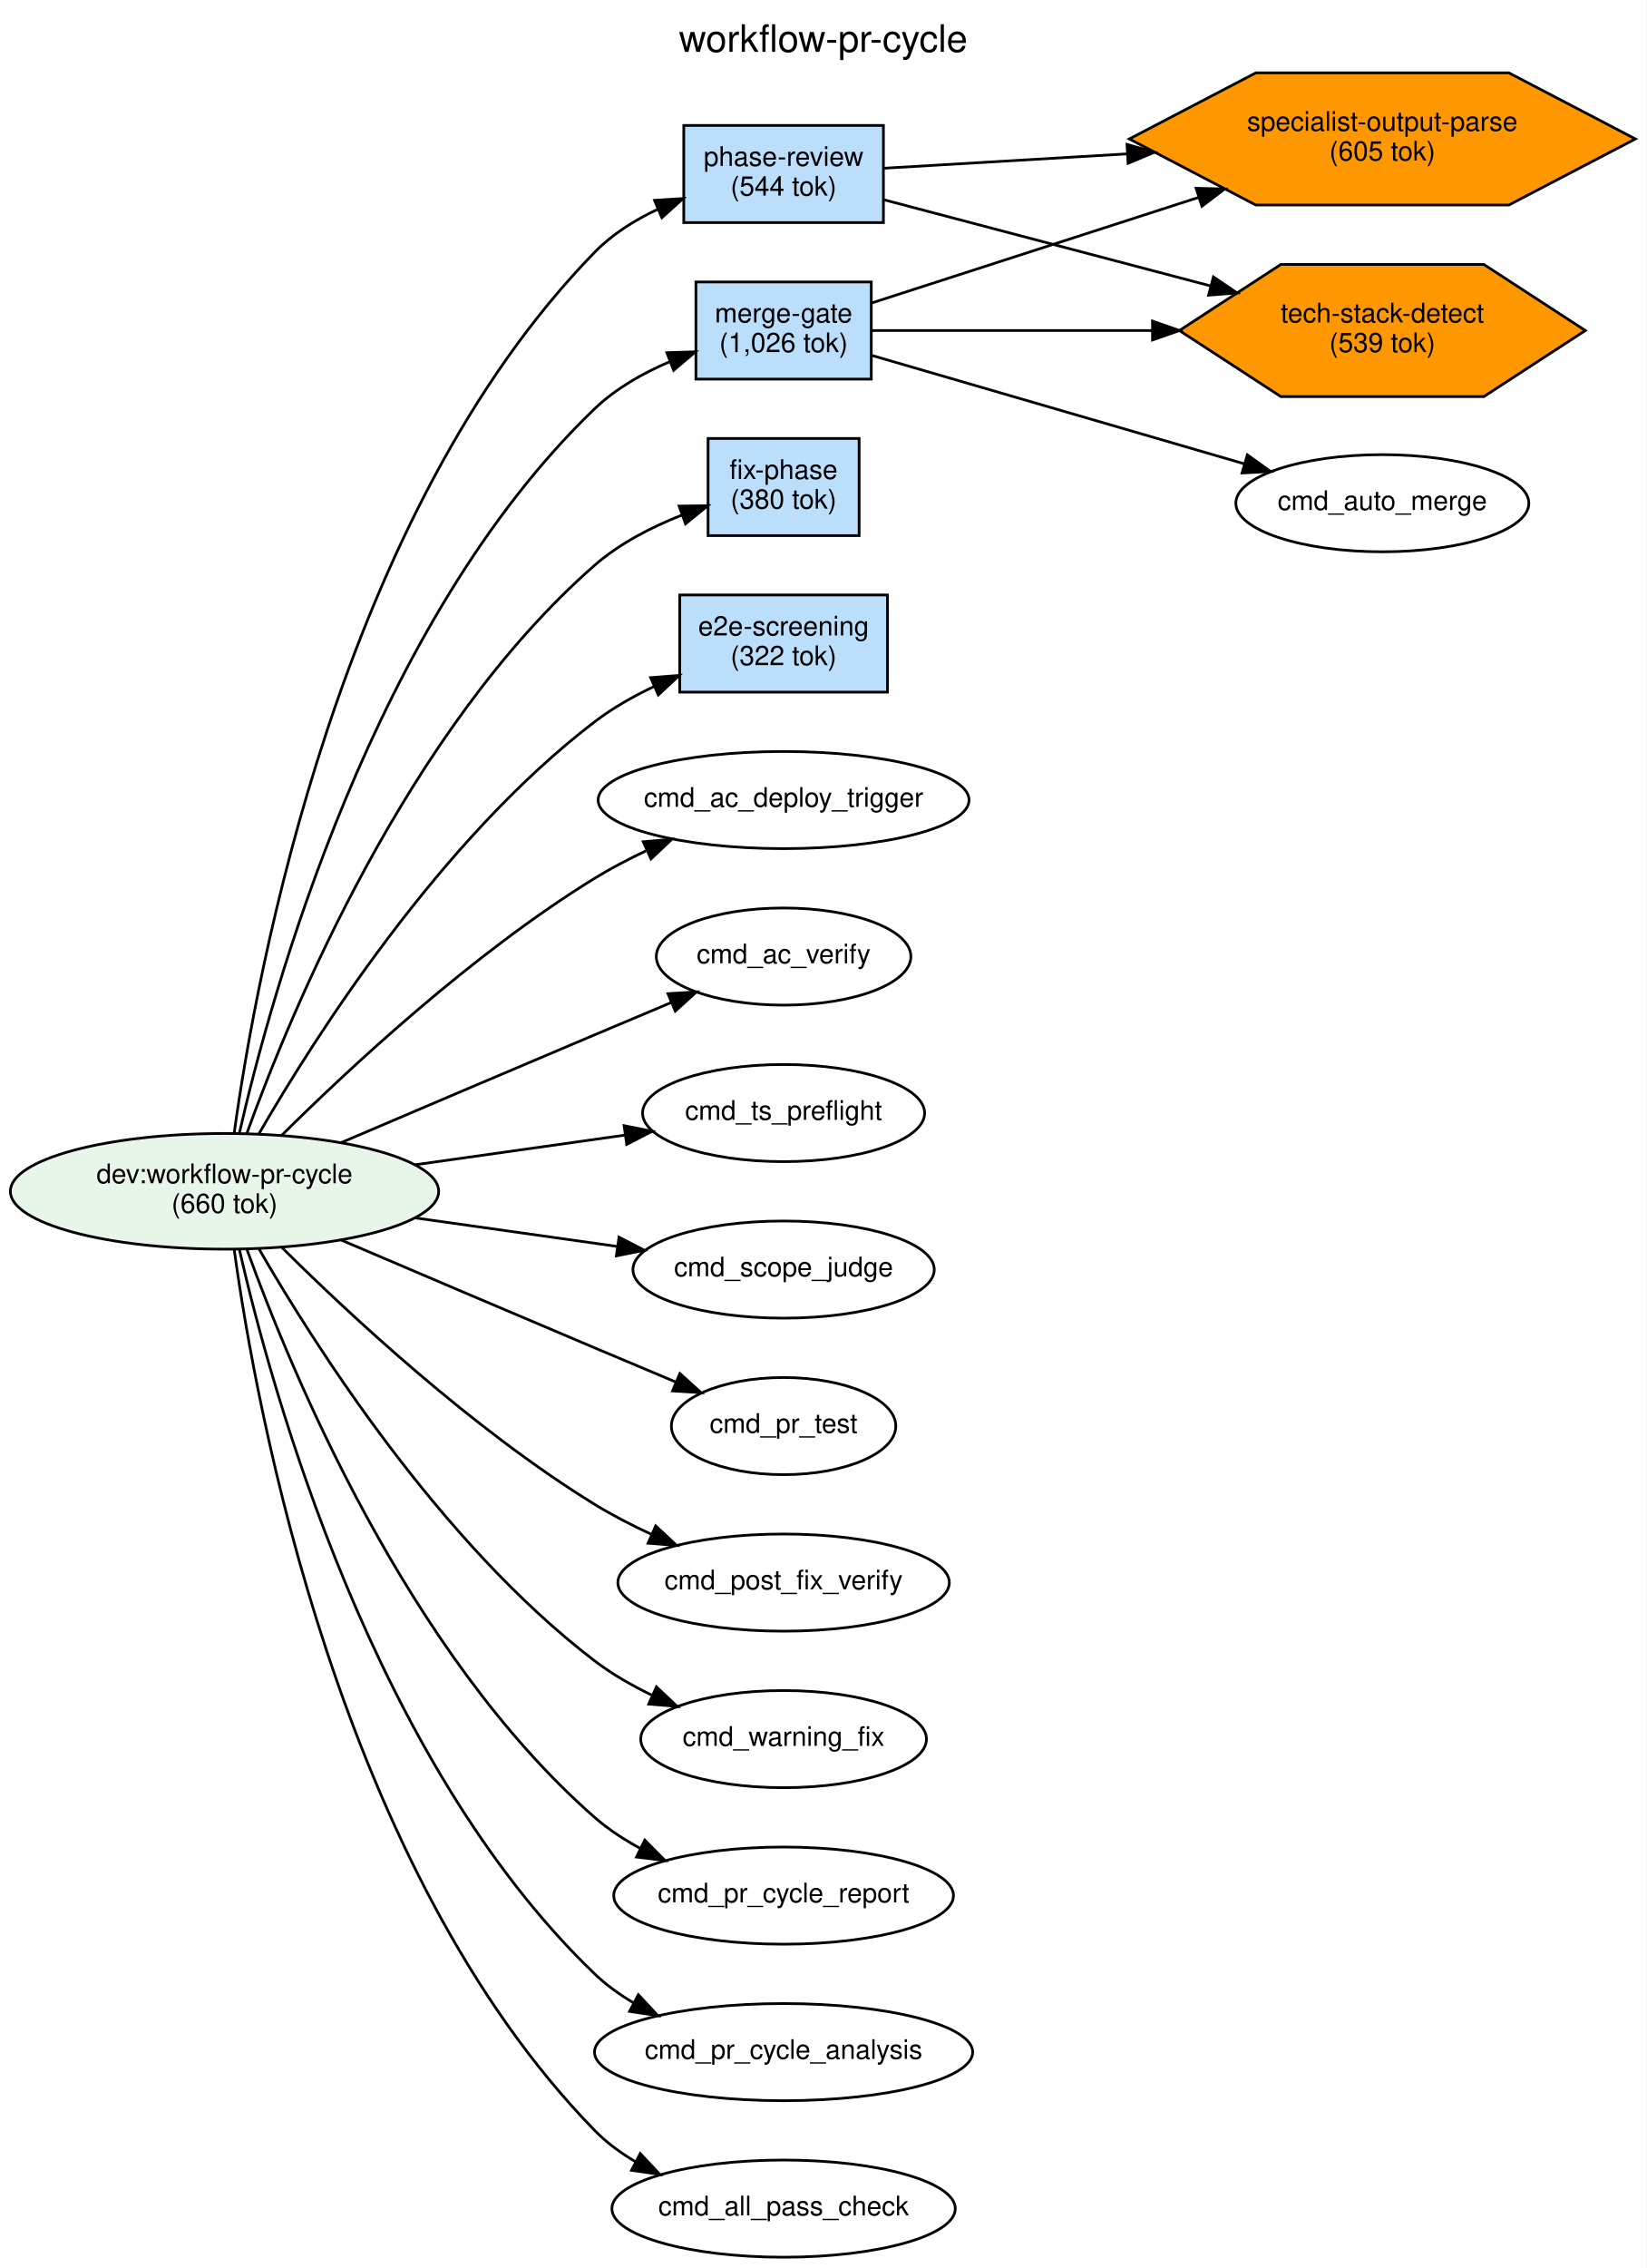
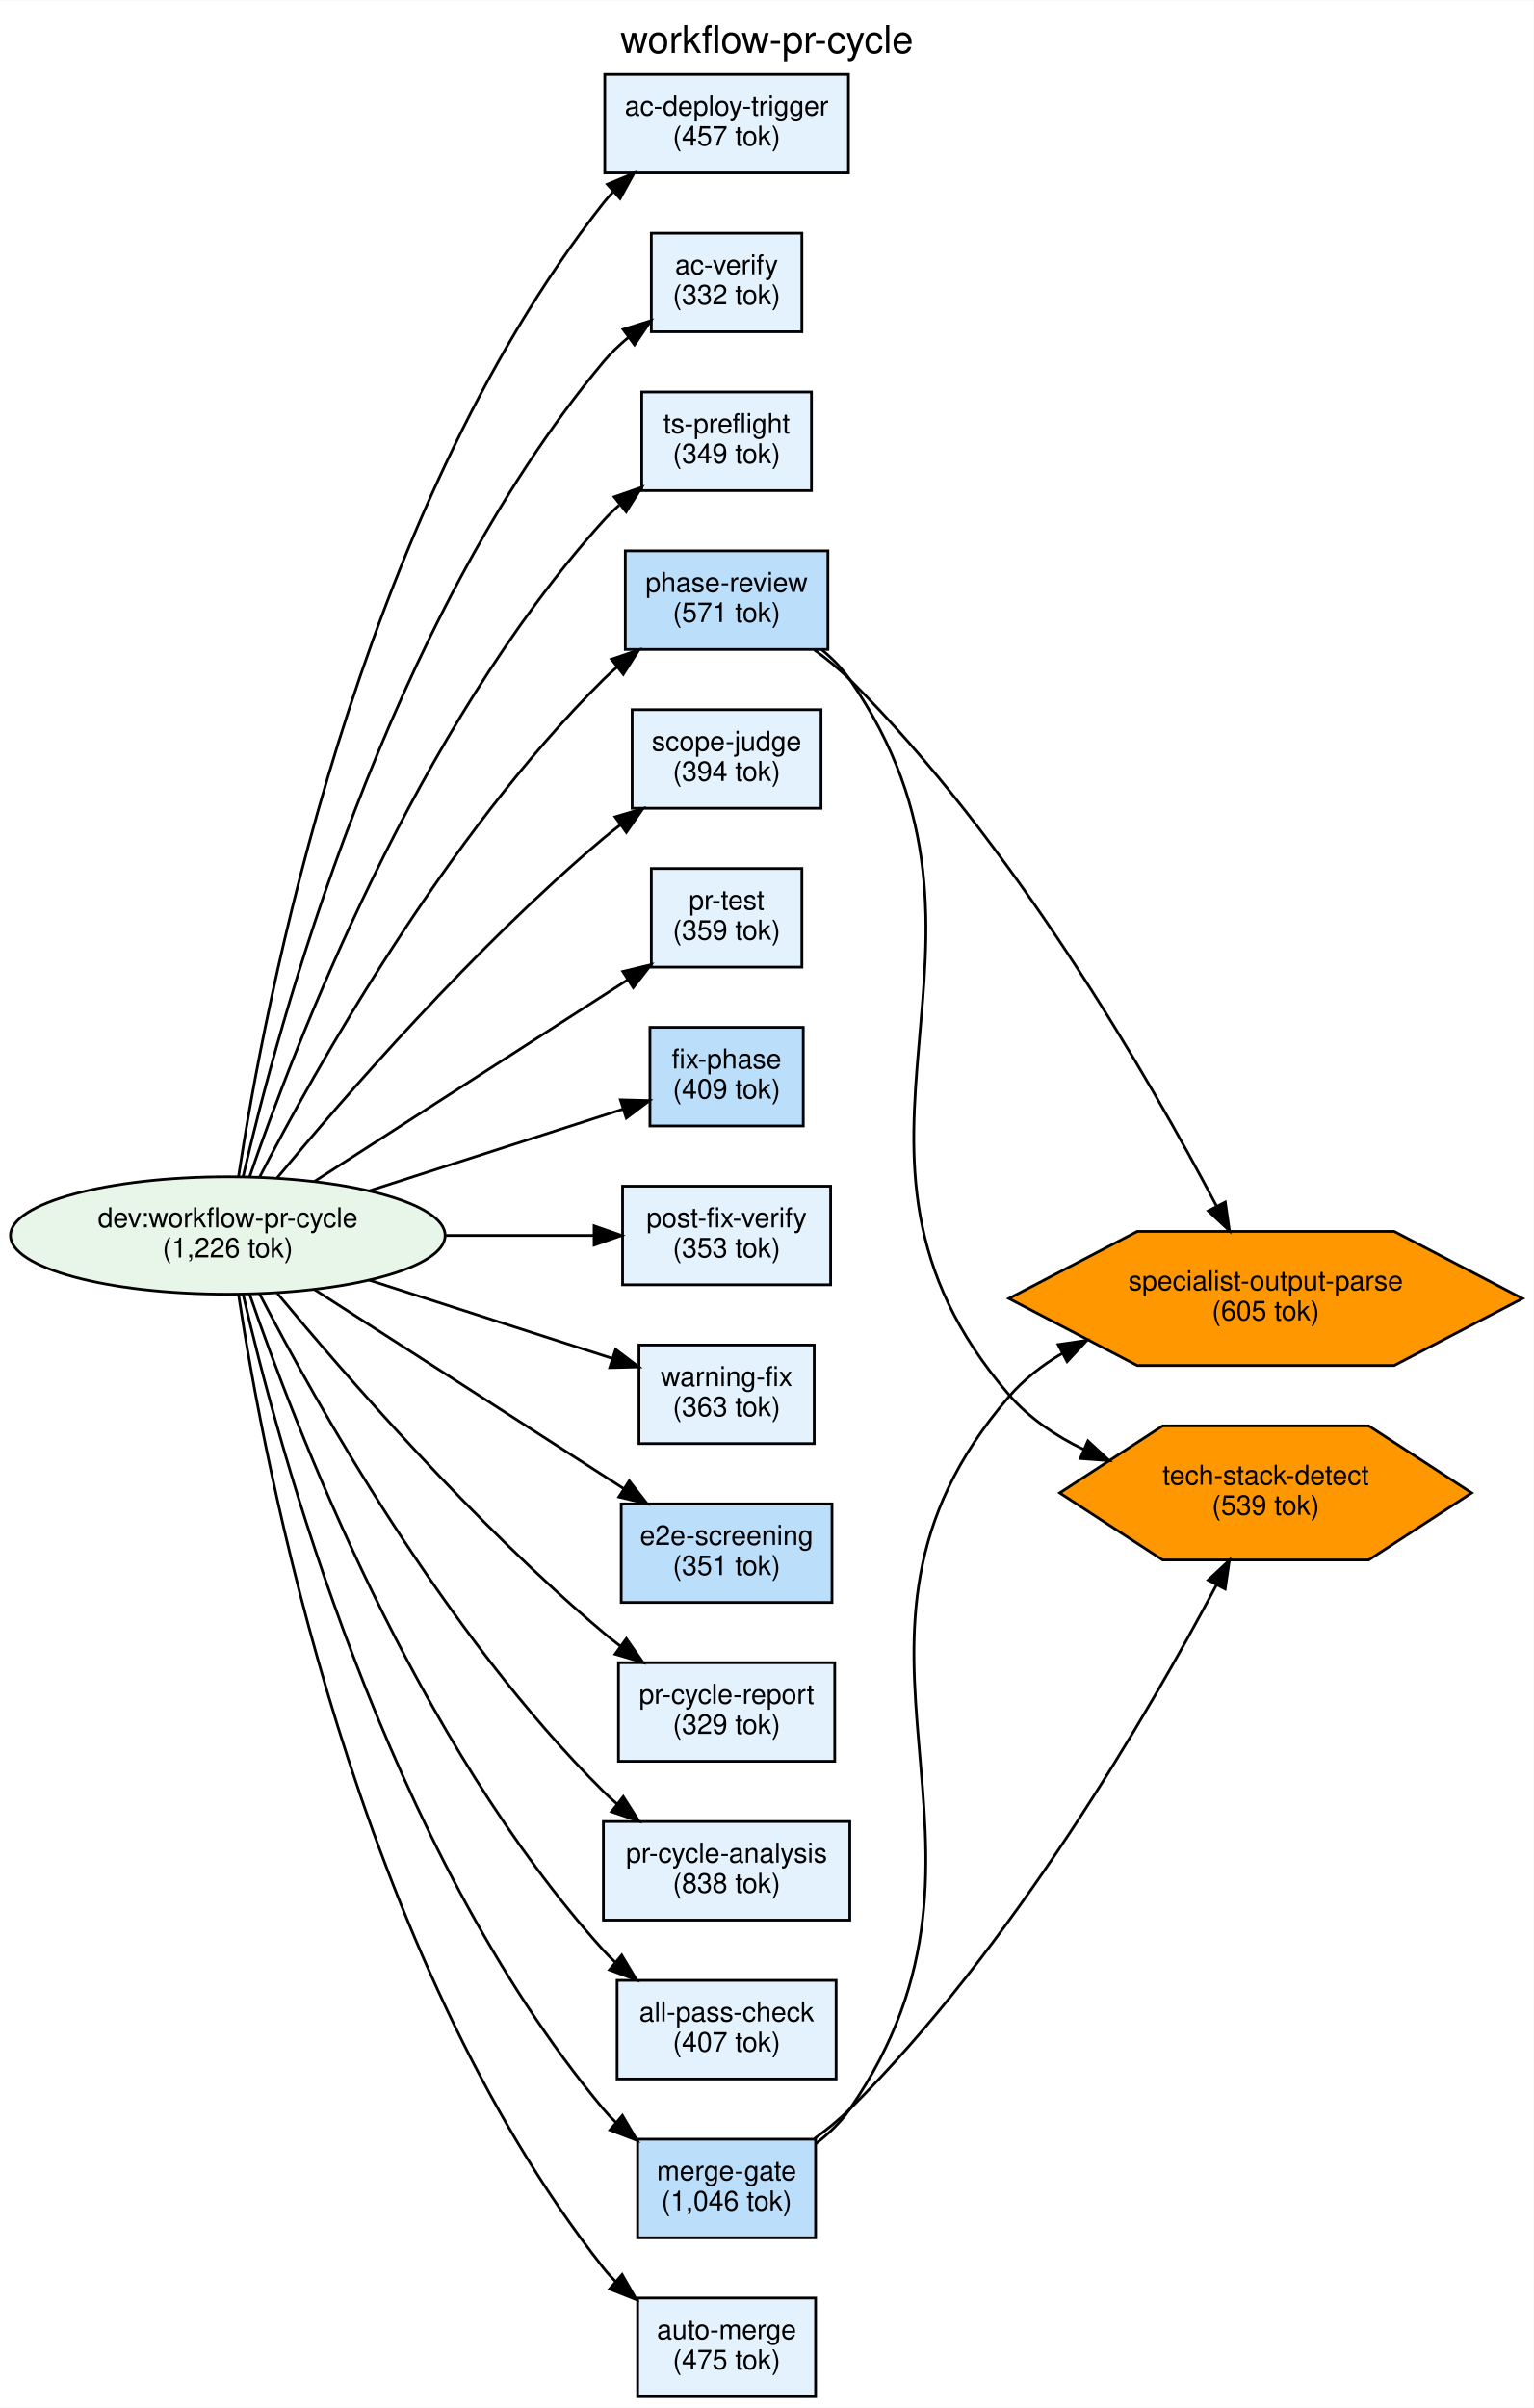
- <svg xmlns="http://www.w3.org/2000/svg" width="610pt" height="840pt" viewBox="0.00 0.00 610.29 840.49">
-   <g id="graph0" class="graph" transform="scale(1 1) rotate(0) translate(4 836.49)">
-     <polygon fill="white" stroke="transparent" points="-4,4 -4,-836.49 606.29,-836.49 606.29,4 -4,4" />
-     <text text-anchor="middle" x="301.14" y="-817.29" font-family="Helvetica,sans-Serif" font-size="14.00">workflow-pr-cycle</text>
+ <svg xmlns="http://www.w3.org/2000/svg" width="560pt" height="879pt" viewBox="0.00 0.00 560.19 879.00">
+   <g id="graph0" class="graph" transform="scale(1 1) rotate(0) translate(4 875)">
+     <polygon fill="white" stroke="transparent" points="-4,4 -4,-875 556.19,-875 556.19,4 -4,4" />
+     <text text-anchor="middle" x="276.09" y="-855.8" font-family="Helvetica,sans-Serif" font-size="14.00">workflow-pr-cycle</text>
    <g id="node1" class="node">
-       <ellipse fill="#e8f5e9" stroke="black" cx="79.2" cy="-395" rx="79.39" ry="21.43" />
-       <text text-anchor="middle" x="79.2" y="-398" font-family="Helvetica,sans-Serif" font-size="10.00">dev:workflow-pr-cycle</text>
-       <text text-anchor="middle" x="79.2" y="-387" font-family="Helvetica,sans-Serif" font-size="10.00">(660 tok)</text>
+       <ellipse fill="#e8f5e9" stroke="black" cx="79.2" cy="-424" rx="79.39" ry="21.43" />
+       <text text-anchor="middle" x="79.2" y="-427" font-family="Helvetica,sans-Serif" font-size="10.00">dev:workflow-pr-cycle</text>
+       <text text-anchor="middle" x="79.2" y="-416" font-family="Helvetica,sans-Serif" font-size="10.00">(1,226 tok)</text>
    </g>
    <g id="node2" class="node">
-       <polygon fill="#bbdefb" stroke="black" points="323.44,-790 249.44,-790 249.44,-754 323.44,-754 323.44,-790" />
-       <text text-anchor="middle" x="286.44" y="-775" font-family="Helvetica,sans-Serif" font-size="10.00">phase-review</text>
-       <text text-anchor="middle" x="286.44" y="-764" font-family="Helvetica,sans-Serif" font-size="10.00">(544 tok)</text>
+       <polygon fill="#e3f2fd" stroke="black" points="292.39,-732 230.39,-732 230.39,-696 292.39,-696 292.39,-732" />
+       <text text-anchor="middle" x="261.39" y="-717" font-family="Helvetica,sans-Serif" font-size="10.00">ts-preflight</text>
+       <text text-anchor="middle" x="261.39" y="-706" font-family="Helvetica,sans-Serif" font-size="10.00">(349 tok)</text>
+     </g>
+     <g id="edge3" class="edge">
+       <path fill="none" stroke="black" d="M87.06,-445.11C103.29,-492.51 147.88,-609.13 216.39,-685 218.16,-686.96 220.09,-688.85 222.13,-690.65" />
+       <polygon fill="black" stroke="black" points="220.34,-693.71 230.35,-697.19 224.7,-688.23 220.34,-693.71" />
+     </g>
+     <g id="node3" class="node">
+       <polygon fill="#e3f2fd" stroke="black" points="295.89,-616 226.89,-616 226.89,-580 295.89,-580 295.89,-616" />
+       <text text-anchor="middle" x="261.39" y="-601" font-family="Helvetica,sans-Serif" font-size="10.00">scope-judge</text>
+       <text text-anchor="middle" x="261.39" y="-590" font-family="Helvetica,sans-Serif" font-size="10.00">(394 tok)</text>
+     </g>
+     <g id="edge5" class="edge">
+       <path fill="none" stroke="black" d="M97.32,-445.15C121.89,-474.77 169.36,-529.41 216.39,-569 218.35,-570.65 220.41,-572.29 222.52,-573.89" />
+       <polygon fill="black" stroke="black" points="220.67,-576.87 230.83,-579.89 224.77,-571.2 220.67,-576.87" />
+     </g>
+     <g id="node4" class="node">
+       <polygon fill="#e3f2fd" stroke="black" points="288.89,-558 233.89,-558 233.89,-522 288.89,-522 288.89,-558" />
+       <text text-anchor="middle" x="261.39" y="-543" font-family="Helvetica,sans-Serif" font-size="10.00">pr-test</text>
+       <text text-anchor="middle" x="261.39" y="-532" font-family="Helvetica,sans-Serif" font-size="10.00">(359 tok)</text>
+     </g>
+     <g id="edge6" class="edge">
+       <path fill="none" stroke="black" d="M110.76,-443.68C142.47,-464.09 191.98,-495.96 225.28,-517.4" />
+       <polygon fill="black" stroke="black" points="223.49,-520.41 233.79,-522.88 227.28,-514.52 223.49,-520.41" />
+     </g>
+     <g id="node5" class="node">
+       <polygon fill="#e3f2fd" stroke="black" points="299.39,-442 223.39,-442 223.39,-406 299.39,-406 299.39,-442" />
+       <text text-anchor="middle" x="261.39" y="-427" font-family="Helvetica,sans-Serif" font-size="10.00">post-fix-verify</text>
+       <text text-anchor="middle" x="261.39" y="-416" font-family="Helvetica,sans-Serif" font-size="10.00">(353 tok)</text>
+     </g>
+     <g id="edge8" class="edge">
+       <path fill="none" stroke="black" d="M158.45,-424C177.01,-424 196.25,-424 212.96,-424" />
+       <polygon fill="black" stroke="black" points="213,-427.5 223,-424 213,-420.5 213,-427.5" />
+     </g>
+     <g id="node6" class="node">
+       <polygon fill="#e3f2fd" stroke="black" points="293.39,-384 229.39,-384 229.39,-348 293.39,-348 293.39,-384" />
+       <text text-anchor="middle" x="261.39" y="-369" font-family="Helvetica,sans-Serif" font-size="10.00">warning-fix</text>
+       <text text-anchor="middle" x="261.39" y="-358" font-family="Helvetica,sans-Serif" font-size="10.00">(363 tok)</text>
+     </g>
+     <g id="edge9" class="edge">
+       <path fill="none" stroke="black" d="M130.87,-407.69C158.93,-398.66 193.35,-387.58 219.65,-379.11" />
+       <polygon fill="black" stroke="black" points="220.85,-382.4 229.3,-376.01 218.71,-375.74 220.85,-382.4" />
+     </g>
+     <g id="node7" class="node">
+       <polygon fill="#e3f2fd" stroke="black" points="300.89,-268 221.89,-268 221.89,-232 300.89,-232 300.89,-268" />
+       <text text-anchor="middle" x="261.39" y="-253" font-family="Helvetica,sans-Serif" font-size="10.00">pr-cycle-report</text>
+       <text text-anchor="middle" x="261.39" y="-242" font-family="Helvetica,sans-Serif" font-size="10.00">(329 tok)</text>
+     </g>
+     <g id="edge11" class="edge">
+       <path fill="none" stroke="black" d="M97.32,-402.85C121.89,-373.23 169.36,-318.59 216.39,-279 218.35,-277.35 220.41,-275.71 222.52,-274.11" />
+       <polygon fill="black" stroke="black" points="224.77,-276.8 230.83,-268.11 220.67,-271.13 224.77,-276.8" />
+     </g>
+     <g id="node8" class="node">
+       <polygon fill="#e3f2fd" stroke="black" points="301.39,-152 221.39,-152 221.39,-116 301.39,-116 301.39,-152" />
+       <text text-anchor="middle" x="261.39" y="-137" font-family="Helvetica,sans-Serif" font-size="10.00">all-pass-check</text>
+       <text text-anchor="middle" x="261.39" y="-126" font-family="Helvetica,sans-Serif" font-size="10.00">(407 tok)</text>
+     </g>
+     <g id="edge13" class="edge">
+       <path fill="none" stroke="black" d="M87.06,-402.89C103.29,-355.49 147.88,-238.87 216.39,-163 217.73,-161.52 219.15,-160.09 220.64,-158.7" />
+       <polygon fill="black" stroke="black" points="223.07,-161.23 228.53,-152.14 218.6,-155.84 223.07,-161.23" />
+     </g>
+     <g id="node9" class="node">
+       <polygon fill="#e3f2fd" stroke="black" points="288.89,-790 233.89,-790 233.89,-754 288.89,-754 288.89,-790" />
+       <text text-anchor="middle" x="261.39" y="-775" font-family="Helvetica,sans-Serif" font-size="10.00">ac-verify</text>
+       <text text-anchor="middle" x="261.39" y="-764" font-family="Helvetica,sans-Serif" font-size="10.00">(332 tok)</text>
+     </g>
+     <g id="edge2" class="edge">
+       <path fill="none" stroke="black" d="M84.74,-445.25C97.33,-499.97 137.07,-648.02 216.39,-743 219.1,-746.24 222.26,-749.25 225.62,-752.02" />
+       <polygon fill="black" stroke="black" points="223.59,-754.87 233.71,-758 227.75,-749.24 223.59,-754.87" />
+     </g>
+     <g id="node10" class="node">
+       <polygon fill="#bbdefb" stroke="black" points="298.39,-674 224.39,-674 224.39,-638 298.39,-638 298.39,-674" />
+       <text text-anchor="middle" x="261.39" y="-659" font-family="Helvetica,sans-Serif" font-size="10.00">phase-review</text>
+       <text text-anchor="middle" x="261.39" y="-648" font-family="Helvetica,sans-Serif" font-size="10.00">(571 tok)</text>
    </g>
    <g id="edge4" class="edge">
-       <path fill="none" stroke="black" d="M82.77,-416.5C90.99,-476.23 121.92,-646.18 216.39,-743 222.93,-749.7 231.24,-754.92 239.83,-758.97" />
-       <polygon fill="black" stroke="black" points="238.6,-762.25 249.17,-762.92 241.32,-755.8 238.6,-762.25" />
+       <path fill="none" stroke="black" d="M90.79,-445.27C111.1,-484.57 158.69,-569.77 216.39,-627 217.98,-628.57 219.66,-630.1 221.4,-631.6" />
+       <polygon fill="black" stroke="black" points="219.33,-634.42 229.36,-637.83 223.65,-628.91 219.33,-634.42" />
    </g>
-     <g id="node3" class="node">
-       <polygon fill="#bbdefb" stroke="black" points="314.44,-674 258.44,-674 258.44,-638 314.44,-638 314.44,-674" />
-       <text text-anchor="middle" x="286.44" y="-659" font-family="Helvetica,sans-Serif" font-size="10.00">fix-phase</text>
-       <text text-anchor="middle" x="286.44" y="-648" font-family="Helvetica,sans-Serif" font-size="10.00">(380 tok)</text>
+     <g id="node11" class="node">
+       <polygon fill="#bbdefb" stroke="black" points="289.39,-500 233.39,-500 233.39,-464 289.39,-464 289.39,-500" />
+       <text text-anchor="middle" x="261.39" y="-485" font-family="Helvetica,sans-Serif" font-size="10.00">fix-phase</text>
+       <text text-anchor="middle" x="261.39" y="-474" font-family="Helvetica,sans-Serif" font-size="10.00">(409 tok)</text>
    </g>
    <g id="edge7" class="edge">
-       <path fill="none" stroke="black" d="M87.41,-416.29C103.6,-461.16 146.97,-566.26 216.39,-627 225.63,-635.08 237.43,-641.14 248.66,-645.58" />
-       <polygon fill="black" stroke="black" points="247.71,-648.95 258.3,-649.07 250.09,-642.37 247.71,-648.95" />
+       <path fill="none" stroke="black" d="M130.87,-440.31C160.32,-449.79 196.76,-461.52 223.48,-470.12" />
+       <polygon fill="black" stroke="black" points="222.62,-473.52 233.21,-473.25 224.76,-466.86 222.62,-473.52" />
    </g>
-     <g id="node4" class="node">
-       <polygon fill="#bbdefb" stroke="black" points="324.94,-616 247.94,-616 247.94,-580 324.94,-580 324.94,-616" />
-       <text text-anchor="middle" x="286.44" y="-601" font-family="Helvetica,sans-Serif" font-size="10.00">e2e-screening</text>
-       <text text-anchor="middle" x="286.44" y="-590" font-family="Helvetica,sans-Serif" font-size="10.00">(322 tok)</text>
+     <g id="node12" class="node">
+       <polygon fill="#bbdefb" stroke="black" points="299.89,-326 222.89,-326 222.89,-290 299.89,-290 299.89,-326" />
+       <text text-anchor="middle" x="261.39" y="-311" font-family="Helvetica,sans-Serif" font-size="10.00">e2e-screening</text>
+       <text text-anchor="middle" x="261.39" y="-300" font-family="Helvetica,sans-Serif" font-size="10.00">(351 tok)</text>
    </g>
    <g id="edge10" class="edge">
-       <path fill="none" stroke="black" d="M91.79,-416.04C112.49,-451.91 159.07,-525.23 216.39,-569 223,-574.05 230.62,-578.39 238.34,-582.05" />
-       <polygon fill="black" stroke="black" points="237.16,-585.36 247.73,-586.19 239.99,-578.95 237.16,-585.36" />
+       <path fill="none" stroke="black" d="M110.76,-404.32C142.01,-384.21 190.55,-352.96 223.82,-331.55" />
+       <polygon fill="black" stroke="black" points="225.83,-334.41 232.35,-326.05 222.04,-328.52 225.83,-334.41" />
    </g>
-     <g id="node5" class="node">
-       <polygon fill="#bbdefb" stroke="black" points="318.94,-732 253.94,-732 253.94,-696 318.94,-696 318.94,-732" />
-       <text text-anchor="middle" x="286.44" y="-717" font-family="Helvetica,sans-Serif" font-size="10.00">merge-gate</text>
-       <text text-anchor="middle" x="286.44" y="-706" font-family="Helvetica,sans-Serif" font-size="10.00">(1,026 tok)</text>
+     <g id="node13" class="node">
+       <polygon fill="#bbdefb" stroke="black" points="293.89,-94 228.89,-94 228.89,-58 293.89,-58 293.89,-94" />
+       <text text-anchor="middle" x="261.39" y="-79" font-family="Helvetica,sans-Serif" font-size="10.00">merge-gate</text>
+       <text text-anchor="middle" x="261.39" y="-68" font-family="Helvetica,sans-Serif" font-size="10.00">(1,046 tok)</text>
    </g>
    <g id="edge14" class="edge">
-       <path fill="none" stroke="black" d="M84.64,-416.31C96.64,-468.93 134.51,-606.44 216.39,-685 224.21,-692.5 234.26,-698.2 244.26,-702.46" />
-       <polygon fill="black" stroke="black" points="243.16,-705.79 253.75,-706.12 245.68,-699.26 243.16,-705.79" />
+       <path fill="none" stroke="black" d="M84.74,-402.75C97.33,-348.03 137.07,-199.98 216.39,-105 217.82,-103.29 219.38,-101.64 221.02,-100.06" />
+       <polygon fill="black" stroke="black" points="223.33,-102.69 228.7,-93.56 218.8,-97.35 223.33,-102.69" />
    </g>
-     <g id="node8" class="node">
-       <ellipse fill="none" stroke="black" cx="286.44" cy="-540" rx="68.75" ry="18" />
-       <text text-anchor="middle" x="286.44" y="-537.5" font-family="Helvetica,sans-Serif" font-size="10.00">cmd_ac_deploy_trigger</text>
+     <g id="node14" class="node">
+       <polygon fill="#e3f2fd" stroke="black" points="305.89,-848 216.89,-848 216.89,-812 305.89,-812 305.89,-848" />
+       <text text-anchor="middle" x="261.39" y="-833" font-family="Helvetica,sans-Serif" font-size="10.00">ac-deploy-trigger</text>
+       <text text-anchor="middle" x="261.39" y="-822" font-family="Helvetica,sans-Serif" font-size="10.00">(457 tok)</text>
    </g>
    <g id="edge1" class="edge">
-       <path fill="none" stroke="black" d="M100.31,-415.67C125.58,-440.76 171.16,-483.17 216.39,-511 222.34,-514.66 228.84,-518.06 235.39,-521.16" />
-       <polygon fill="black" stroke="black" points="234.41,-524.55 244.97,-525.45 237.28,-518.17 234.41,-524.55" />
-     </g>
-     <g id="node9" class="node">
-       <ellipse fill="none" stroke="black" cx="286.44" cy="-482" rx="47.19" ry="18" />
-       <text text-anchor="middle" x="286.44" y="-479.5" font-family="Helvetica,sans-Serif" font-size="10.00">cmd_ac_verify</text>
-     </g>
-     <g id="edge2" class="edge">
-       <path fill="none" stroke="black" d="M122.2,-412.95C149.11,-424.44 184.79,-439.64 216.39,-453 225.55,-456.87 235.39,-461.02 244.7,-464.93" />
-       <polygon fill="black" stroke="black" points="243.57,-468.25 254.15,-468.9 246.28,-461.8 243.57,-468.25" />
-     </g>
-     <g id="node10" class="node">
-       <ellipse fill="none" stroke="black" cx="286.44" cy="-424" rx="52.28" ry="18" />
-       <text text-anchor="middle" x="286.44" y="-421.5" font-family="Helvetica,sans-Serif" font-size="10.00">cmd_ts_preflight</text>
-     </g>
-     <g id="edge3" class="edge">
-       <path fill="none" stroke="black" d="M149.68,-404.82C175.02,-408.4 203.38,-412.4 227.6,-415.83" />
-       <polygon fill="black" stroke="black" points="227.31,-419.32 237.7,-417.25 228.29,-412.39 227.31,-419.32" />
-     </g>
-     <g id="node11" class="node">
-       <ellipse fill="none" stroke="black" cx="286.44" cy="-366" rx="55.85" ry="18" />
-       <text text-anchor="middle" x="286.44" y="-363.5" font-family="Helvetica,sans-Serif" font-size="10.00">cmd_scope_judge</text>
-     </g>
-     <g id="edge5" class="edge">
-       <path fill="none" stroke="black" d="M149.68,-385.18C174,-381.75 201.09,-377.92 224.64,-374.59" />
-       <polygon fill="black" stroke="black" points="225.43,-378.01 234.84,-373.15 224.45,-371.08 225.43,-378.01" />
-     </g>
-     <g id="node12" class="node">
-       <ellipse fill="none" stroke="black" cx="286.44" cy="-308" rx="41.59" ry="18" />
-       <text text-anchor="middle" x="286.44" y="-305.5" font-family="Helvetica,sans-Serif" font-size="10.00">cmd_pr_test</text>
-     </g>
-     <g id="edge6" class="edge">
-       <path fill="none" stroke="black" d="M122.2,-377.05C149.11,-365.56 184.79,-350.36 216.39,-337 226.09,-332.9 236.57,-328.49 246.35,-324.38" />
-       <polygon fill="black" stroke="black" points="247.99,-327.48 255.86,-320.39 245.28,-321.03 247.99,-327.48" />
-     </g>
-     <g id="node13" class="node">
-       <ellipse fill="none" stroke="black" cx="286.44" cy="-250" rx="61.44" ry="18" />
-       <text text-anchor="middle" x="286.44" y="-247.5" font-family="Helvetica,sans-Serif" font-size="10.00">cmd_post_fix_verify</text>
-     </g>
-     <g id="edge8" class="edge">
-       <path fill="none" stroke="black" d="M100.31,-374.33C125.58,-349.24 171.16,-306.83 216.39,-279 223.01,-274.93 230.3,-271.18 237.59,-267.82" />
-       <polygon fill="black" stroke="black" points="239.03,-271.01 246.77,-263.78 236.21,-264.6 239.03,-271.01" />
-     </g>
-     <g id="node14" class="node">
-       <ellipse fill="none" stroke="black" cx="286.44" cy="-192" rx="52.96" ry="18" />
-       <text text-anchor="middle" x="286.44" y="-189.5" font-family="Helvetica,sans-Serif" font-size="10.00">cmd_warning_fix</text>
-     </g>
-     <g id="edge9" class="edge">
-       <path fill="none" stroke="black" d="M91.79,-373.96C112.49,-338.09 159.07,-264.77 216.39,-221 222.79,-216.12 230.12,-211.9 237.57,-208.31" />
-       <polygon fill="black" stroke="black" points="239.3,-211.37 247.01,-204.1 236.45,-204.98 239.3,-211.37" />
+       <path fill="none" stroke="black" d="M83.11,-445.46C92.4,-506.92 126.16,-686.49 216.39,-801 217.48,-802.38 218.66,-803.72 219.9,-805.02" />
+       <polygon fill="black" stroke="black" points="217.81,-807.85 227.59,-811.92 222.49,-802.64 217.81,-807.85" />
    </g>
    <g id="node15" class="node">
-       <ellipse fill="none" stroke="black" cx="286.44" cy="-134" rx="62.97" ry="18" />
-       <text text-anchor="middle" x="286.44" y="-131.5" font-family="Helvetica,sans-Serif" font-size="10.00">cmd_pr_cycle_report</text>
+       <polygon fill="#e3f2fd" stroke="black" points="293.89,-36 228.89,-36 228.89,0 293.89,0 293.89,-36" />
+       <text text-anchor="middle" x="261.39" y="-21" font-family="Helvetica,sans-Serif" font-size="10.00">auto-merge</text>
+       <text text-anchor="middle" x="261.39" y="-10" font-family="Helvetica,sans-Serif" font-size="10.00">(475 tok)</text>
    </g>
-     <g id="edge11" class="edge">
-       <path fill="none" stroke="black" d="M87.41,-373.71C103.6,-328.84 146.97,-223.74 216.39,-163 221.45,-158.57 227.29,-154.75 233.38,-151.47" />
-       <polygon fill="black" stroke="black" points="234.98,-154.58 242.43,-147.04 231.91,-148.29 234.98,-154.58" />
+     <g id="edge15" class="edge">
+       <path fill="none" stroke="black" d="M83.11,-402.54C92.4,-341.08 126.16,-161.51 216.39,-47 217.77,-45.25 219.29,-43.57 220.9,-41.96" />
+       <polygon fill="black" stroke="black" points="223.22,-44.58 228.48,-35.39 218.64,-39.29 223.22,-44.58" />
    </g>
    <g id="node16" class="node">
-       <ellipse fill="none" stroke="black" cx="286.44" cy="-76" rx="70.1" ry="18" />
-       <text text-anchor="middle" x="286.44" y="-73.5" font-family="Helvetica,sans-Serif" font-size="10.00">cmd_pr_cycle_analysis</text>
+       <polygon fill="#e3f2fd" stroke="black" points="306.39,-210 216.39,-210 216.39,-174 306.39,-174 306.39,-210" />
+       <text text-anchor="middle" x="261.39" y="-195" font-family="Helvetica,sans-Serif" font-size="10.00">pr-cycle-analysis</text>
+       <text text-anchor="middle" x="261.39" y="-184" font-family="Helvetica,sans-Serif" font-size="10.00">(838 tok)</text>
    </g>
    <g id="edge12" class="edge">
-       <path fill="none" stroke="black" d="M84.64,-373.69C96.64,-321.07 134.51,-183.56 216.39,-105 220.66,-100.91 225.59,-97.35 230.81,-94.27" />
-       <polygon fill="black" stroke="black" points="232.6,-97.29 239.82,-89.53 229.34,-91.09 232.6,-97.29" />
+       <path fill="none" stroke="black" d="M90.79,-402.73C111.1,-363.43 158.69,-278.23 216.39,-221 217.98,-219.43 219.66,-217.9 221.4,-216.4" />
+       <polygon fill="black" stroke="black" points="223.65,-219.09 229.36,-210.17 219.33,-213.58 223.65,-219.09" />
    </g>
    <g id="node17" class="node">
-       <ellipse fill="none" stroke="black" cx="286.44" cy="-18" rx="63.65" ry="18" />
-       <text text-anchor="middle" x="286.44" y="-15.5" font-family="Helvetica,sans-Serif" font-size="10.00">cmd_all_pass_check</text>
+       <polygon fill="#ff9800" stroke="black" points="533.52,-330 495.91,-354.49 420.67,-354.49 383.05,-330 420.67,-305.51 495.91,-305.51 533.52,-330" />
+       <text text-anchor="middle" x="458.29" y="-333" font-family="Helvetica,sans-Serif" font-size="10.00">tech-stack-detect</text>
+       <text text-anchor="middle" x="458.29" y="-322" font-family="Helvetica,sans-Serif" font-size="10.00">(539 tok)</text>
    </g>
-     <g id="edge13" class="edge">
-       <path fill="none" stroke="black" d="M82.77,-373.5C90.99,-313.77 121.92,-143.82 216.39,-47 220.8,-42.48 226.02,-38.63 231.59,-35.36" />
-       <polygon fill="black" stroke="black" points="233.31,-38.42 240.55,-30.69 230.07,-32.21 233.31,-38.42" />
+     <g id="edge17" class="edge">
+       <path fill="none" stroke="black" d="M296.11,-637.93C300.01,-634.71 303.59,-631.07 306.39,-627 373.82,-529.15 286.95,-456.13 364.39,-366 371.8,-357.38 381.53,-350.81 391.9,-345.81" />
+       <polygon fill="black" stroke="black" points="393.36,-348.99 401.14,-341.8 390.57,-342.57 393.36,-348.99" />
    </g>
-     <g id="node6" class="node">
-       <polygon fill="#ff9800" stroke="black" points="583.63,-714 546.01,-738.49 470.77,-738.49 433.16,-714 470.77,-689.51 546.01,-689.51 583.63,-714" />
-       <text text-anchor="middle" x="508.39" y="-717" font-family="Helvetica,sans-Serif" font-size="10.00">tech-stack-detect</text>
-       <text text-anchor="middle" x="508.39" y="-706" font-family="Helvetica,sans-Serif" font-size="10.00">(539 tok)</text>
+     <g id="node18" class="node">
+       <polygon fill="#ff9800" stroke="black" points="552.08,-401 505.19,-425.49 411.39,-425.49 364.49,-401 411.39,-376.51 505.19,-376.51 552.08,-401" />
+       <text text-anchor="middle" x="458.29" y="-404" font-family="Helvetica,sans-Serif" font-size="10.00">specialist-output-parse</text>
+       <text text-anchor="middle" x="458.29" y="-393" font-family="Helvetica,sans-Serif" font-size="10.00">(605 tok)</text>
    </g>
    <g id="edge16" class="edge">
-       <path fill="none" stroke="black" d="M323.76,-762.42C356.61,-753.76 405.67,-740.82 444.83,-730.5" />
-       <polygon fill="black" stroke="black" points="445.77,-733.87 454.55,-727.93 443.99,-727.1 445.77,-733.87" />
+       <path fill="none" stroke="black" d="M293.43,-637.84C298.01,-634.52 302.5,-630.87 306.39,-627 365.87,-567.88 415.5,-481.9 440.28,-434.86" />
+       <polygon fill="black" stroke="black" points="443.53,-436.2 445.05,-425.72 437.32,-432.97 443.53,-436.2" />
    </g>
-     <g id="node7" class="node">
-       <polygon fill="#ff9800" stroke="black" points="602.19,-785 555.29,-809.49 461.49,-809.49 414.6,-785 461.49,-760.51 555.29,-760.51 602.19,-785" />
-       <text text-anchor="middle" x="508.39" y="-788" font-family="Helvetica,sans-Serif" font-size="10.00">specialist-output-parse</text>
-       <text text-anchor="middle" x="508.39" y="-777" font-family="Helvetica,sans-Serif" font-size="10.00">(605 tok)</text>
-     </g>
-     <g id="edge15" class="edge">
-       <path fill="none" stroke="black" d="M323.76,-774.15C348.31,-775.6 381.93,-777.58 413.7,-779.46" />
-       <polygon fill="black" stroke="black" points="413.74,-782.97 423.93,-780.07 414.15,-775.98 413.74,-782.97" />
+     <g id="edge19" class="edge">
+       <path fill="none" stroke="black" d="M293.42,-94.17C298.01,-97.49 302.49,-101.13 306.39,-105 365.75,-163.88 415.43,-249.47 440.25,-296.29" />
+       <polygon fill="black" stroke="black" points="437.28,-298.16 445.02,-305.4 443.48,-294.91 437.28,-298.16" />
    </g>
    <g id="edge18" class="edge">
-       <path fill="none" stroke="black" d="M318.96,-714C346.1,-714 386.55,-714 423.02,-714" />
-       <polygon fill="black" stroke="black" points="423.19,-717.5 433.19,-714 423.19,-710.5 423.19,-717.5" />
-     </g>
-     <g id="edge17" class="edge">
-       <path fill="none" stroke="black" d="M318.96,-724.17C350.52,-734.36 400.07,-750.36 440.44,-763.39" />
-       <polygon fill="black" stroke="black" points="439.36,-766.72 449.95,-766.46 441.51,-760.06 439.36,-766.72" />
-     </g>
-     <g id="node18" class="node">
-       <ellipse fill="none" stroke="black" cx="508.39" cy="-650" rx="54.31" ry="18" />
-       <text text-anchor="middle" x="508.39" y="-647.5" font-family="Helvetica,sans-Serif" font-size="10.00">cmd_auto_merge</text>
-     </g>
-     <g id="edge19" class="edge">
-       <path fill="none" stroke="black" d="M318.96,-704.83C355.1,-694.31 414.84,-676.93 457.36,-664.56" />
-       <polygon fill="black" stroke="black" points="458.35,-667.92 466.97,-661.76 456.39,-661.2 458.35,-667.92" />
+       <path fill="none" stroke="black" d="M293.91,-92.33C298.66,-95.96 303.07,-100.18 306.39,-105 373.61,-202.46 287.19,-275.24 364.39,-365 369.9,-371.41 376.7,-376.68 384.08,-381.02" />
+       <polygon fill="black" stroke="black" points="382.5,-384.15 392.98,-385.7 385.76,-377.95 382.5,-384.15" />
    </g>
  </g>
</svg>
